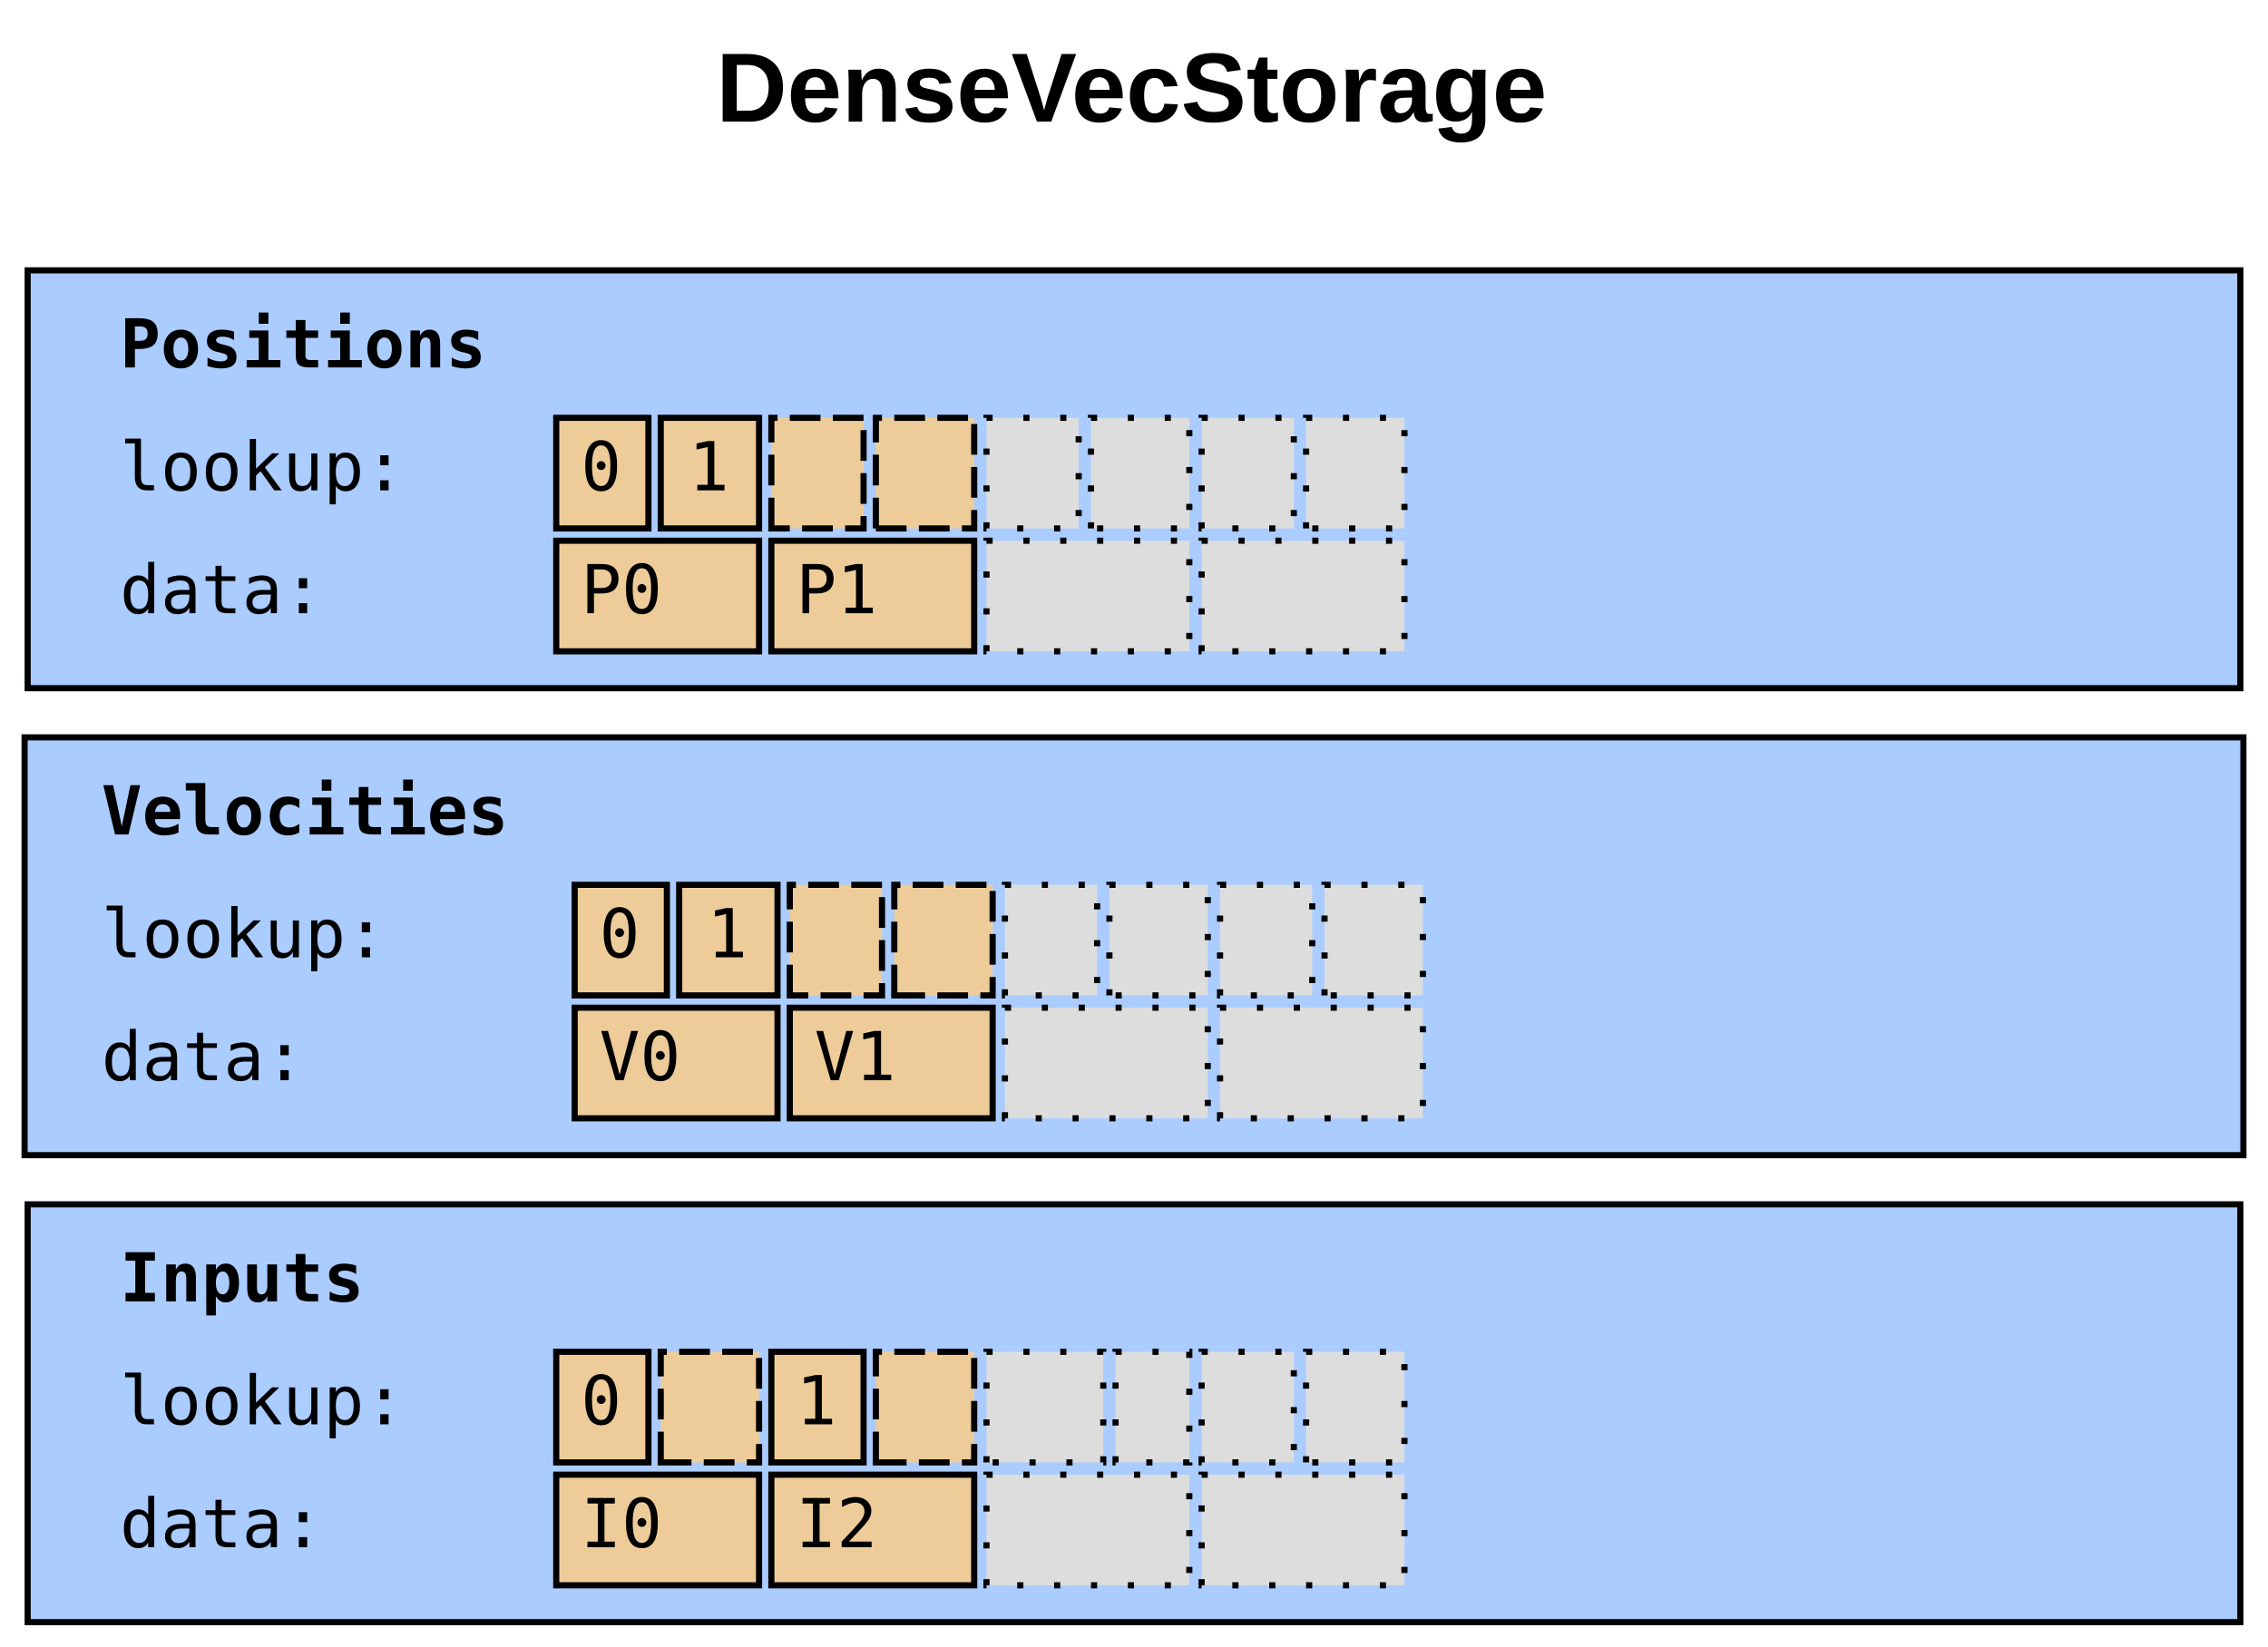
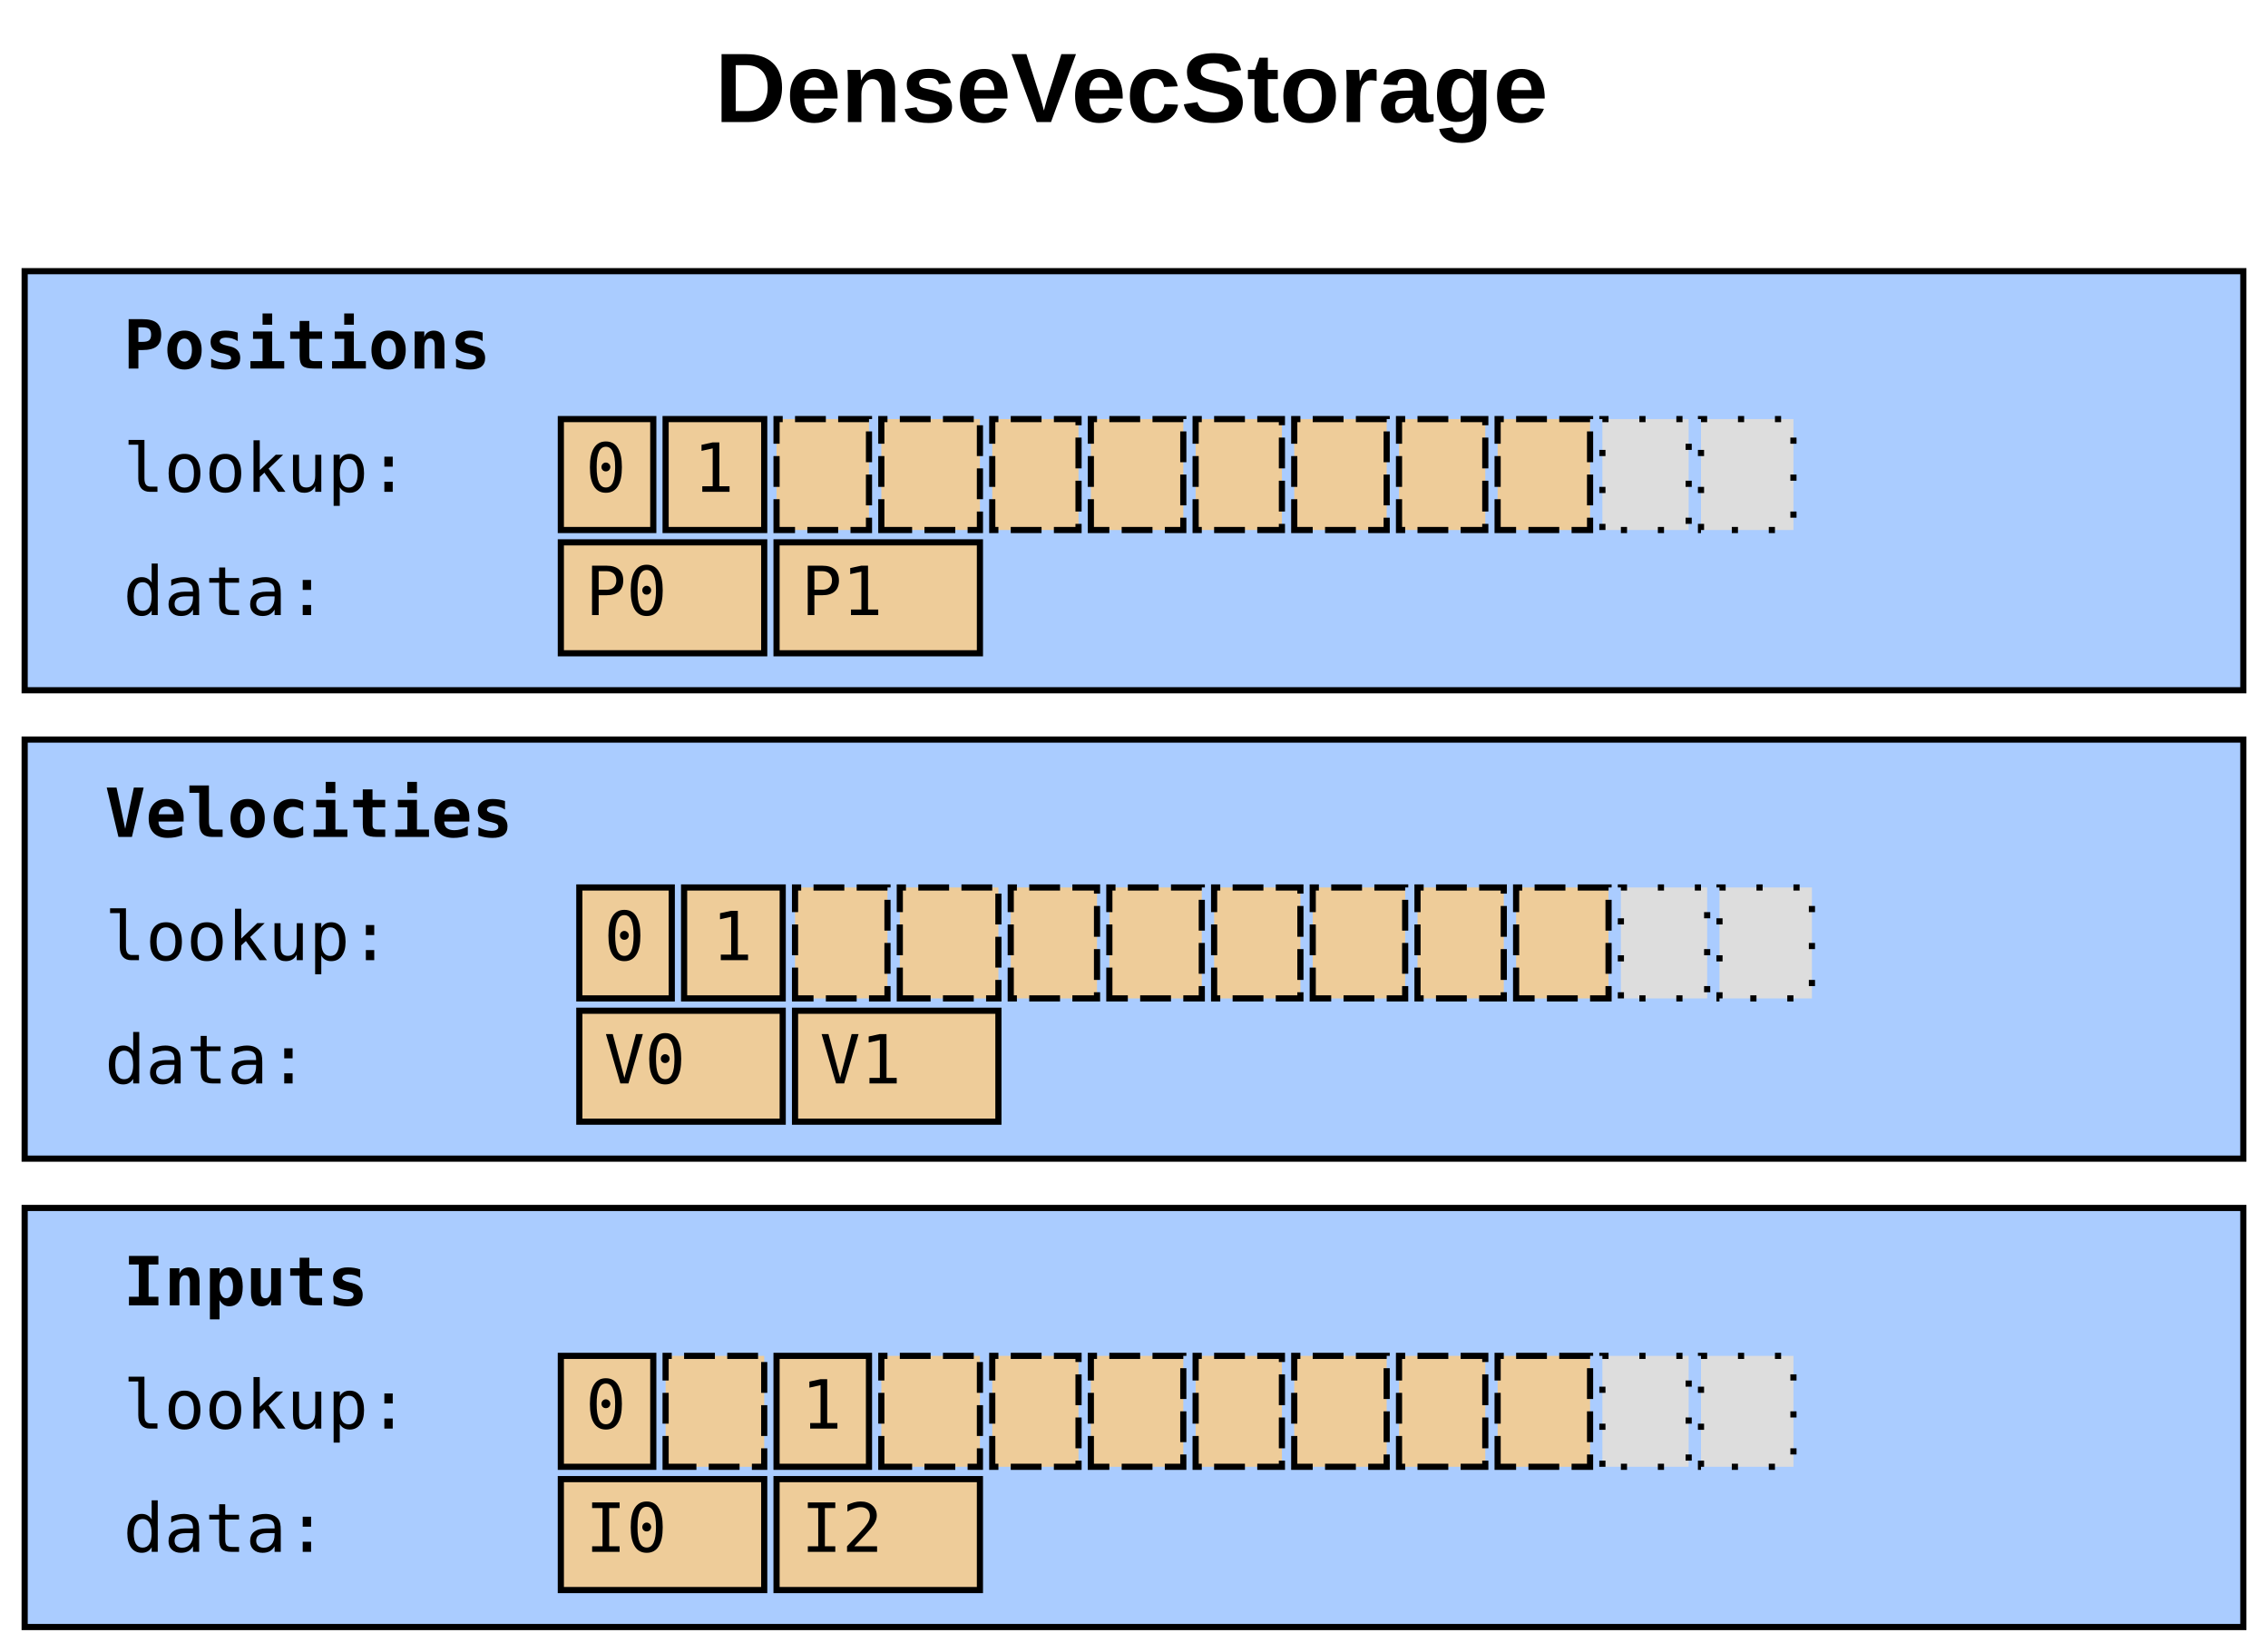
- <svg xmlns="http://www.w3.org/2000/svg" width="369pt" height="268pt" viewBox="0.00 0.00 369.00 268.00">
+ <svg xmlns="http://www.w3.org/2000/svg" width="368pt" height="268pt" viewBox="0.00 0.00 368.00 268.00">
  <g id="graph0" class="graph" transform="scale(1 1) rotate(0) translate(4 264)">
-     <text text-anchor="start" x="112.5" y="-244.2" font-family="Arial" font-weight="bold" font-size="16.00">DenseVecStorage</text>
+     <text text-anchor="start" x="112" y="-244.2" font-family="Arial" font-weight="bold" font-size="16.00">DenseVecStorage</text>
    <g id="node1" class="node">
-       <polygon fill="#aaccff" stroke="black" points="360.5,-220 0.5,-220 0.5,-152 360.5,-152 360.5,-220" />
-       <text text-anchor="start" x="15.5" y="-204.2" font-family="consolas" font-weight="bold" font-size="11.00">Positions  </text>
-       <text text-anchor="start" x="15.5" y="-184.2" font-family="consolas" font-size="11.00">lookup: </text>
-       <polygon fill="#eecc99" stroke="none" points="86.5,-178 86.5,-196 101.5,-196 101.5,-178 86.5,-178" />
-       <polygon fill="none" stroke="black" points="86.5,-178 86.5,-196 101.5,-196 101.5,-178 86.5,-178" />
-       <text text-anchor="start" x="90.5" y="-184.2" font-family="consolas" font-size="11.00">0</text>
-       <polygon fill="#eecc99" stroke="none" points="103.5,-178 103.5,-196 119.5,-196 119.5,-178 103.5,-178" />
-       <polygon fill="none" stroke="black" points="103.5,-178 103.5,-196 119.5,-196 119.5,-178 103.5,-178" />
-       <text text-anchor="start" x="108" y="-184.2" font-family="consolas" font-size="11.00">1</text>
-       <polygon fill="#eecc99" stroke="none" points="121.5,-178 121.5,-196 136.5,-196 136.5,-178 121.5,-178" />
-       <polygon fill="none" stroke="black" stroke-dasharray="5,2" points="121.5,-178 121.5,-196 136.5,-196 136.5,-178 121.5,-178" />
-       <polygon fill="#eecc99" stroke="none" stroke-dasharray="5,2" points="138.5,-178 138.5,-196 154.5,-196 154.5,-178 138.5,-178" />
-       <polygon fill="none" stroke="black" stroke-dasharray="5,2" points="138.5,-178 138.5,-196 154.5,-196 154.5,-178 138.5,-178" />
-       <polygon fill="#dddddd" stroke="none" stroke-dasharray="5,2" points="156.5,-178 156.5,-196 171.5,-196 171.5,-178 156.5,-178" />
-       <polygon fill="none" stroke="black" stroke-dasharray="1,5" points="156.5,-178 156.5,-196 171.5,-196 171.5,-178 156.5,-178" />
-       <polygon fill="#dddddd" stroke="none" stroke-dasharray="1,5" points="173.5,-178 173.5,-196 189.5,-196 189.5,-178 173.5,-178" />
-       <polygon fill="none" stroke="black" stroke-dasharray="1,5" points="173.5,-178 173.5,-196 189.5,-196 189.5,-178 173.5,-178" />
-       <polygon fill="#dddddd" stroke="none" stroke-dasharray="1,5" points="191.5,-178 191.5,-196 206.5,-196 206.5,-178 191.5,-178" />
-       <polygon fill="none" stroke="black" stroke-dasharray="1,5" points="191.5,-178 191.5,-196 206.5,-196 206.5,-178 191.5,-178" />
-       <polygon fill="#dddddd" stroke="none" stroke-dasharray="1,5" points="208.5,-178 208.5,-196 224.5,-196 224.5,-178 208.5,-178" />
-       <polygon fill="none" stroke="black" stroke-dasharray="1,5" points="208.5,-178 208.5,-196 224.5,-196 224.5,-178 208.5,-178" />
-       <text text-anchor="start" x="15.5" y="-164.2" font-family="consolas" font-size="11.00">data: </text>
-       <polygon fill="#eecc99" stroke="none" stroke-dasharray="1,5" points="86.5,-158 86.5,-176 119.5,-176 119.5,-158 86.5,-158" />
-       <polygon fill="none" stroke="black" points="86.5,-158 86.5,-176 119.5,-176 119.5,-158 86.5,-158" />
-       <text text-anchor="start" x="90.5" y="-164.2" font-family="consolas" font-size="11.00"> P0 </text>
-       <polygon fill="#eecc99" stroke="none" points="121.5,-158 121.5,-176 154.5,-176 154.5,-158 121.5,-158" />
-       <polygon fill="none" stroke="black" points="121.5,-158 121.5,-176 154.5,-176 154.5,-158 121.5,-158" />
-       <text text-anchor="start" x="125.5" y="-164.2" font-family="consolas" font-size="11.00"> P1 </text>
-       <polygon fill="#dddddd" stroke="none" points="156.5,-158 156.5,-176 189.5,-176 189.5,-158 156.5,-158" />
-       <polygon fill="none" stroke="black" stroke-dasharray="1,5" points="156.5,-158 156.5,-176 189.5,-176 189.5,-158 156.5,-158" />
-       <text text-anchor="start" x="160.5" y="-164.2" font-family="consolas" font-size="11.00">    </text>
-       <polygon fill="#dddddd" stroke="none" stroke-dasharray="1,5" points="191.5,-158 191.5,-176 224.5,-176 224.5,-158 191.5,-158" />
-       <polygon fill="none" stroke="black" stroke-dasharray="1,5" points="191.5,-158 191.5,-176 224.5,-176 224.5,-158 191.5,-158" />
-       <text text-anchor="start" x="195.5" y="-164.2" font-family="consolas" font-size="11.00">    </text>
+       <polygon fill="#aaccff" stroke="black" points="360,-220 0,-220 0,-152 360,-152 360,-220" />
+       <text text-anchor="start" x="16" y="-204.2" font-family="consolas" font-weight="bold" font-size="11.00">Positions  </text>
+       <text text-anchor="start" x="16" y="-184.2" font-family="consolas" font-size="11.00">lookup: </text>
+       <polygon fill="#eecc99" stroke="none" points="87,-178 87,-196 102,-196 102,-178 87,-178" />
+       <polygon fill="none" stroke="black" points="87,-178 87,-196 102,-196 102,-178 87,-178" />
+       <text text-anchor="start" x="91" y="-184.2" font-family="consolas" font-size="11.00">0</text>
+       <polygon fill="#eecc99" stroke="none" points="104,-178 104,-196 120,-196 120,-178 104,-178" />
+       <polygon fill="none" stroke="black" points="104,-178 104,-196 120,-196 120,-178 104,-178" />
+       <text text-anchor="start" x="108.5" y="-184.2" font-family="consolas" font-size="11.00">1</text>
+       <polygon fill="#eecc99" stroke="none" points="122,-178 122,-196 137,-196 137,-178 122,-178" />
+       <polygon fill="none" stroke="black" stroke-dasharray="5,2" points="122,-178 122,-196 137,-196 137,-178 122,-178" />
+       <text text-anchor="start" x="126" y="-184.2" font-family="consolas" font-size="11.00"> </text>
+       <polygon fill="#eecc99" stroke="none" stroke-dasharray="5,2" points="139,-178 139,-196 155,-196 155,-178 139,-178" />
+       <polygon fill="none" stroke="black" stroke-dasharray="5,2" points="139,-178 139,-196 155,-196 155,-178 139,-178" />
+       <text text-anchor="start" x="143.5" y="-184.2" font-family="consolas" font-size="11.00"> </text>
+       <polygon fill="#eecc99" stroke="none" stroke-dasharray="5,2" points="157,-178 157,-196 171,-196 171,-178 157,-178" />
+       <polygon fill="none" stroke="black" stroke-dasharray="5,2" points="157,-178 157,-196 171,-196 171,-178 157,-178" />
+       <text text-anchor="start" x="160.5" y="-184.2" font-family="consolas" font-size="11.00"> </text>
+       <polygon fill="#eecc99" stroke="none" stroke-dasharray="5,2" points="173,-178 173,-196 188,-196 188,-178 173,-178" />
+       <polygon fill="none" stroke="black" stroke-dasharray="5,2" points="173,-178 173,-196 188,-196 188,-178 173,-178" />
+       <text text-anchor="start" x="177" y="-184.2" font-family="consolas" font-size="11.00"> </text>
+       <polygon fill="#eecc99" stroke="none" stroke-dasharray="5,2" points="190,-178 190,-196 204,-196 204,-178 190,-178" />
+       <polygon fill="none" stroke="black" stroke-dasharray="5,2" points="190,-178 190,-196 204,-196 204,-178 190,-178" />
+       <text text-anchor="start" x="193.5" y="-184.2" font-family="consolas" font-size="11.00"> </text>
+       <polygon fill="#eecc99" stroke="none" stroke-dasharray="5,2" points="206,-178 206,-196 221,-196 221,-178 206,-178" />
+       <polygon fill="none" stroke="black" stroke-dasharray="5,2" points="206,-178 206,-196 221,-196 221,-178 206,-178" />
+       <text text-anchor="start" x="210" y="-184.2" font-family="consolas" font-size="11.00"> </text>
+       <polygon fill="#eecc99" stroke="none" stroke-dasharray="5,2" points="223,-178 223,-196 237,-196 237,-178 223,-178" />
+       <polygon fill="none" stroke="black" stroke-dasharray="5,2" points="223,-178 223,-196 237,-196 237,-178 223,-178" />
+       <text text-anchor="start" x="226.5" y="-184.2" font-family="consolas" font-size="11.00"> </text>
+       <polygon fill="#eecc99" stroke="none" stroke-dasharray="5,2" points="239,-178 239,-196 254,-196 254,-178 239,-178" />
+       <polygon fill="none" stroke="black" stroke-dasharray="5,2" points="239,-178 239,-196 254,-196 254,-178 239,-178" />
+       <text text-anchor="start" x="243" y="-184.2" font-family="consolas" font-size="11.00"> </text>
+       <polygon fill="#dddddd" stroke="none" stroke-dasharray="5,2" points="256,-178 256,-196 270,-196 270,-178 256,-178" />
+       <polygon fill="none" stroke="black" stroke-dasharray="1,5" points="256,-178 256,-196 270,-196 270,-178 256,-178" />
+       <text text-anchor="start" x="259.5" y="-184.2" font-family="consolas" font-size="11.00"> </text>
+       <polygon fill="#dddddd" stroke="none" stroke-dasharray="1,5" points="272,-178 272,-196 287,-196 287,-178 272,-178" />
+       <polygon fill="none" stroke="black" stroke-dasharray="1,5" points="272,-178 272,-196 287,-196 287,-178 272,-178" />
+       <text text-anchor="start" x="276" y="-184.2" font-family="consolas" font-size="11.00"> </text>
+       <text text-anchor="start" x="16" y="-164.2" font-family="consolas" font-size="11.00">data: </text>
+       <polygon fill="#eecc99" stroke="none" stroke-dasharray="1,5" points="87,-158 87,-176 120,-176 120,-158 87,-158" />
+       <polygon fill="none" stroke="black" points="87,-158 87,-176 120,-176 120,-158 87,-158" />
+       <text text-anchor="start" x="91" y="-164.2" font-family="consolas" font-size="11.00"> P0 </text>
+       <polygon fill="#eecc99" stroke="none" points="122,-158 122,-176 155,-176 155,-158 122,-158" />
+       <polygon fill="none" stroke="black" points="122,-158 122,-176 155,-176 155,-158 122,-158" />
+       <text text-anchor="start" x="126" y="-164.2" font-family="consolas" font-size="11.00"> P1 </text>
    </g>
    <g id="node2" class="node">
-       <polygon fill="#aaccff" stroke="black" points="361,-144 0,-144 0,-76 361,-76 361,-144" />
-       <text text-anchor="start" x="12.5" y="-128.2" font-family="consolas" font-weight="bold" font-size="11.00">Velocities  </text>
-       <text text-anchor="start" x="12.5" y="-108.2" font-family="consolas" font-size="11.00">lookup: </text>
-       <polygon fill="#eecc99" stroke="none" points="89.5,-102 89.5,-120 104.5,-120 104.5,-102 89.5,-102" />
-       <polygon fill="none" stroke="black" points="89.5,-102 89.5,-120 104.5,-120 104.5,-102 89.5,-102" />
-       <text text-anchor="start" x="93.5" y="-108.2" font-family="consolas" font-size="11.00">0</text>
-       <polygon fill="#eecc99" stroke="none" points="106.5,-102 106.5,-120 122.5,-120 122.5,-102 106.5,-102" />
-       <polygon fill="none" stroke="black" points="106.5,-102 106.5,-120 122.5,-120 122.5,-102 106.5,-102" />
-       <text text-anchor="start" x="111" y="-108.2" font-family="consolas" font-size="11.00">1</text>
-       <polygon fill="#eecc99" stroke="none" points="124.5,-102 124.5,-120 139.5,-120 139.5,-102 124.5,-102" />
-       <polygon fill="none" stroke="black" stroke-dasharray="5,2" points="124.5,-102 124.5,-120 139.5,-120 139.5,-102 124.5,-102" />
-       <polygon fill="#eecc99" stroke="none" stroke-dasharray="5,2" points="141.5,-102 141.5,-120 157.5,-120 157.5,-102 141.5,-102" />
-       <polygon fill="none" stroke="black" stroke-dasharray="5,2" points="141.5,-102 141.5,-120 157.5,-120 157.5,-102 141.5,-102" />
-       <polygon fill="#dddddd" stroke="none" stroke-dasharray="5,2" points="159.5,-102 159.5,-120 174.5,-120 174.5,-102 159.5,-102" />
-       <polygon fill="none" stroke="black" stroke-dasharray="1,5" points="159.5,-102 159.5,-120 174.5,-120 174.5,-102 159.5,-102" />
-       <polygon fill="#dddddd" stroke="none" stroke-dasharray="1,5" points="176.5,-102 176.5,-120 192.5,-120 192.5,-102 176.5,-102" />
-       <polygon fill="none" stroke="black" stroke-dasharray="1,5" points="176.5,-102 176.5,-120 192.5,-120 192.5,-102 176.5,-102" />
-       <polygon fill="#dddddd" stroke="none" stroke-dasharray="1,5" points="194.5,-102 194.5,-120 209.5,-120 209.5,-102 194.5,-102" />
-       <polygon fill="none" stroke="black" stroke-dasharray="1,5" points="194.5,-102 194.5,-120 209.5,-120 209.5,-102 194.5,-102" />
-       <polygon fill="#dddddd" stroke="none" stroke-dasharray="1,5" points="211.5,-102 211.5,-120 227.5,-120 227.5,-102 211.5,-102" />
-       <polygon fill="none" stroke="black" stroke-dasharray="1,5" points="211.5,-102 211.5,-120 227.5,-120 227.5,-102 211.5,-102" />
-       <text text-anchor="start" x="12.5" y="-88.2" font-family="consolas" font-size="11.00">data: </text>
-       <polygon fill="#eecc99" stroke="none" stroke-dasharray="1,5" points="89.5,-82 89.5,-100 122.5,-100 122.5,-82 89.5,-82" />
-       <polygon fill="none" stroke="black" points="89.5,-82 89.5,-100 122.5,-100 122.5,-82 89.5,-82" />
-       <text text-anchor="start" x="93.5" y="-88.2" font-family="consolas" font-size="11.00"> V0 </text>
-       <polygon fill="#eecc99" stroke="none" points="124.5,-82 124.5,-100 157.5,-100 157.5,-82 124.5,-82" />
-       <polygon fill="none" stroke="black" points="124.5,-82 124.5,-100 157.5,-100 157.5,-82 124.5,-82" />
-       <text text-anchor="start" x="128.5" y="-88.2" font-family="consolas" font-size="11.00"> V1 </text>
-       <polygon fill="#dddddd" stroke="none" points="159.5,-82 159.5,-100 192.5,-100 192.5,-82 159.5,-82" />
-       <polygon fill="none" stroke="black" stroke-dasharray="1,5" points="159.5,-82 159.5,-100 192.5,-100 192.5,-82 159.5,-82" />
-       <text text-anchor="start" x="163.5" y="-88.2" font-family="consolas" font-size="11.00">    </text>
-       <polygon fill="#dddddd" stroke="none" stroke-dasharray="1,5" points="194.5,-82 194.5,-100 227.5,-100 227.5,-82 194.5,-82" />
-       <polygon fill="none" stroke="black" stroke-dasharray="1,5" points="194.5,-82 194.5,-100 227.5,-100 227.5,-82 194.5,-82" />
-       <text text-anchor="start" x="198.5" y="-88.2" font-family="consolas" font-size="11.00">    </text>
+       <polygon fill="#aaccff" stroke="black" points="360,-144 0,-144 0,-76 360,-76 360,-144" />
+       <text text-anchor="start" x="13" y="-128.2" font-family="consolas" font-weight="bold" font-size="11.00">Velocities  </text>
+       <text text-anchor="start" x="13" y="-108.2" font-family="consolas" font-size="11.00">lookup: </text>
+       <polygon fill="#eecc99" stroke="none" points="90,-102 90,-120 105,-120 105,-102 90,-102" />
+       <polygon fill="none" stroke="black" points="90,-102 90,-120 105,-120 105,-102 90,-102" />
+       <text text-anchor="start" x="94" y="-108.2" font-family="consolas" font-size="11.00">0</text>
+       <polygon fill="#eecc99" stroke="none" points="107,-102 107,-120 123,-120 123,-102 107,-102" />
+       <polygon fill="none" stroke="black" points="107,-102 107,-120 123,-120 123,-102 107,-102" />
+       <text text-anchor="start" x="111.5" y="-108.2" font-family="consolas" font-size="11.00">1</text>
+       <polygon fill="#eecc99" stroke="none" points="125,-102 125,-120 140,-120 140,-102 125,-102" />
+       <polygon fill="none" stroke="black" stroke-dasharray="5,2" points="125,-102 125,-120 140,-120 140,-102 125,-102" />
+       <text text-anchor="start" x="129" y="-108.2" font-family="consolas" font-size="11.00"> </text>
+       <polygon fill="#eecc99" stroke="none" stroke-dasharray="5,2" points="142,-102 142,-120 158,-120 158,-102 142,-102" />
+       <polygon fill="none" stroke="black" stroke-dasharray="5,2" points="142,-102 142,-120 158,-120 158,-102 142,-102" />
+       <text text-anchor="start" x="146.5" y="-108.2" font-family="consolas" font-size="11.00"> </text>
+       <polygon fill="#eecc99" stroke="none" stroke-dasharray="5,2" points="160,-102 160,-120 174,-120 174,-102 160,-102" />
+       <polygon fill="none" stroke="black" stroke-dasharray="5,2" points="160,-102 160,-120 174,-120 174,-102 160,-102" />
+       <text text-anchor="start" x="163.5" y="-108.2" font-family="consolas" font-size="11.00"> </text>
+       <polygon fill="#eecc99" stroke="none" stroke-dasharray="5,2" points="176,-102 176,-120 191,-120 191,-102 176,-102" />
+       <polygon fill="none" stroke="black" stroke-dasharray="5,2" points="176,-102 176,-120 191,-120 191,-102 176,-102" />
+       <text text-anchor="start" x="180" y="-108.2" font-family="consolas" font-size="11.00"> </text>
+       <polygon fill="#eecc99" stroke="none" stroke-dasharray="5,2" points="193,-102 193,-120 207,-120 207,-102 193,-102" />
+       <polygon fill="none" stroke="black" stroke-dasharray="5,2" points="193,-102 193,-120 207,-120 207,-102 193,-102" />
+       <text text-anchor="start" x="196.5" y="-108.2" font-family="consolas" font-size="11.00"> </text>
+       <polygon fill="#eecc99" stroke="none" stroke-dasharray="5,2" points="209,-102 209,-120 224,-120 224,-102 209,-102" />
+       <polygon fill="none" stroke="black" stroke-dasharray="5,2" points="209,-102 209,-120 224,-120 224,-102 209,-102" />
+       <text text-anchor="start" x="213" y="-108.2" font-family="consolas" font-size="11.00"> </text>
+       <polygon fill="#eecc99" stroke="none" stroke-dasharray="5,2" points="226,-102 226,-120 240,-120 240,-102 226,-102" />
+       <polygon fill="none" stroke="black" stroke-dasharray="5,2" points="226,-102 226,-120 240,-120 240,-102 226,-102" />
+       <text text-anchor="start" x="229.5" y="-108.2" font-family="consolas" font-size="11.00"> </text>
+       <polygon fill="#eecc99" stroke="none" stroke-dasharray="5,2" points="242,-102 242,-120 257,-120 257,-102 242,-102" />
+       <polygon fill="none" stroke="black" stroke-dasharray="5,2" points="242,-102 242,-120 257,-120 257,-102 242,-102" />
+       <text text-anchor="start" x="246" y="-108.2" font-family="consolas" font-size="11.00"> </text>
+       <polygon fill="#dddddd" stroke="none" stroke-dasharray="5,2" points="259,-102 259,-120 273,-120 273,-102 259,-102" />
+       <polygon fill="none" stroke="black" stroke-dasharray="1,5" points="259,-102 259,-120 273,-120 273,-102 259,-102" />
+       <text text-anchor="start" x="262.5" y="-108.2" font-family="consolas" font-size="11.00"> </text>
+       <polygon fill="#dddddd" stroke="none" stroke-dasharray="1,5" points="275,-102 275,-120 290,-120 290,-102 275,-102" />
+       <polygon fill="none" stroke="black" stroke-dasharray="1,5" points="275,-102 275,-120 290,-120 290,-102 275,-102" />
+       <text text-anchor="start" x="279" y="-108.2" font-family="consolas" font-size="11.00"> </text>
+       <text text-anchor="start" x="13" y="-88.2" font-family="consolas" font-size="11.00">data: </text>
+       <polygon fill="#eecc99" stroke="none" stroke-dasharray="1,5" points="90,-82 90,-100 123,-100 123,-82 90,-82" />
+       <polygon fill="none" stroke="black" points="90,-82 90,-100 123,-100 123,-82 90,-82" />
+       <text text-anchor="start" x="94" y="-88.2" font-family="consolas" font-size="11.00"> V0 </text>
+       <polygon fill="#eecc99" stroke="none" points="125,-82 125,-100 158,-100 158,-82 125,-82" />
+       <polygon fill="none" stroke="black" points="125,-82 125,-100 158,-100 158,-82 125,-82" />
+       <text text-anchor="start" x="129" y="-88.2" font-family="consolas" font-size="11.00"> V1 </text>
    </g>
    <g id="node3" class="node">
-       <polygon fill="#aaccff" stroke="black" points="360.5,-68 0.5,-68 0.5,-0 360.5,-0 360.5,-68" />
-       <text text-anchor="start" x="15.5" y="-52.2" font-family="consolas" font-weight="bold" font-size="11.00">Inputs     </text>
-       <text text-anchor="start" x="15.5" y="-32.2" font-family="consolas" font-size="11.00">lookup: </text>
-       <polygon fill="#eecc99" stroke="none" points="86.5,-26 86.5,-44 101.5,-44 101.5,-26 86.5,-26" />
-       <polygon fill="none" stroke="black" points="86.5,-26 86.5,-44 101.5,-44 101.5,-26 86.5,-26" />
-       <text text-anchor="start" x="90.5" y="-32.2" font-family="consolas" font-size="11.00">0</text>
-       <polygon fill="#eecc99" stroke="none" points="103.5,-26 103.5,-44 119.5,-44 119.5,-26 103.5,-26" />
-       <polygon fill="none" stroke="black" stroke-dasharray="5,2" points="103.5,-26 103.5,-44 119.5,-44 119.5,-26 103.5,-26" />
-       <text text-anchor="start" x="108" y="-32.2" font-family="consolas" font-size="11.00"> </text>
-       <polygon fill="#eecc99" stroke="none" stroke-dasharray="5,2" points="121.5,-26 121.5,-44 136.5,-44 136.5,-26 121.5,-26" />
-       <polygon fill="none" stroke="black" points="121.5,-26 121.5,-44 136.5,-44 136.5,-26 121.5,-26" />
-       <text text-anchor="start" x="125.5" y="-32.2" font-family="consolas" font-size="11.00">1</text>
-       <polygon fill="#eecc99" stroke="none" points="138.5,-26 138.5,-44 154.5,-44 154.5,-26 138.5,-26" />
-       <polygon fill="none" stroke="black" stroke-dasharray="5,2" points="138.5,-26 138.5,-44 154.5,-44 154.5,-26 138.5,-26" />
-       <text text-anchor="start" x="143" y="-32.2" font-family="consolas" font-size="11.00"> </text>
-       <polygon fill="#dddddd" stroke="none" stroke-dasharray="5,2" points="156.5,-26 156.5,-44 175.5,-44 175.5,-26 156.5,-26" />
-       <polygon fill="none" stroke="black" stroke-dasharray="1,5" points="156.5,-26 156.5,-44 175.5,-44 175.5,-26 156.5,-26" />
-       <text text-anchor="start" x="162.5" y="-32.2" font-family="consolas" font-size="11.00"> </text>
-       <polygon fill="#dddddd" stroke="none" stroke-dasharray="1,5" points="177.5,-26 177.5,-44 189.5,-44 189.5,-26 177.5,-26" />
-       <polygon fill="none" stroke="black" stroke-dasharray="1,5" points="177.5,-26 177.5,-44 189.5,-44 189.5,-26 177.5,-26" />
-       <polygon fill="#dddddd" stroke="none" stroke-dasharray="1,5" points="191.5,-26 191.5,-44 206.5,-44 206.5,-26 191.5,-26" />
-       <polygon fill="none" stroke="black" stroke-dasharray="1,5" points="191.5,-26 191.5,-44 206.5,-44 206.5,-26 191.5,-26" />
-       <polygon fill="#dddddd" stroke="none" stroke-dasharray="1,5" points="208.5,-26 208.5,-44 224.5,-44 224.5,-26 208.5,-26" />
-       <polygon fill="none" stroke="black" stroke-dasharray="1,5" points="208.5,-26 208.5,-44 224.5,-44 224.5,-26 208.5,-26" />
-       <text text-anchor="start" x="15.5" y="-12.2" font-family="consolas" font-size="11.00">data: </text>
-       <polygon fill="#eecc99" stroke="none" stroke-dasharray="1,5" points="86.5,-6 86.5,-24 119.5,-24 119.5,-6 86.5,-6" />
-       <polygon fill="none" stroke="black" points="86.5,-6 86.5,-24 119.5,-24 119.5,-6 86.5,-6" />
-       <text text-anchor="start" x="90.5" y="-12.2" font-family="consolas" font-size="11.00"> I0 </text>
-       <polygon fill="#eecc99" stroke="none" points="121.5,-6 121.5,-24 154.5,-24 154.5,-6 121.5,-6" />
-       <polygon fill="none" stroke="black" points="121.5,-6 121.5,-24 154.5,-24 154.5,-6 121.5,-6" />
-       <text text-anchor="start" x="125.5" y="-12.2" font-family="consolas" font-size="11.00"> I2 </text>
-       <polygon fill="#dddddd" stroke="none" points="156.5,-6 156.5,-24 189.5,-24 189.5,-6 156.5,-6" />
-       <polygon fill="none" stroke="black" stroke-dasharray="1,5" points="156.5,-6 156.5,-24 189.5,-24 189.5,-6 156.5,-6" />
-       <text text-anchor="start" x="160.5" y="-12.2" font-family="consolas" font-size="11.00">    </text>
-       <polygon fill="#dddddd" stroke="none" stroke-dasharray="1,5" points="191.5,-6 191.5,-24 224.5,-24 224.5,-6 191.5,-6" />
-       <polygon fill="none" stroke="black" stroke-dasharray="1,5" points="191.5,-6 191.5,-24 224.5,-24 224.5,-6 191.5,-6" />
-       <text text-anchor="start" x="195.5" y="-12.2" font-family="consolas" font-size="11.00">    </text>
+       <polygon fill="#aaccff" stroke="black" points="360,-68 0,-68 0,-0 360,-0 360,-68" />
+       <text text-anchor="start" x="16" y="-52.2" font-family="consolas" font-weight="bold" font-size="11.00">Inputs     </text>
+       <text text-anchor="start" x="16" y="-32.2" font-family="consolas" font-size="11.00">lookup: </text>
+       <polygon fill="#eecc99" stroke="none" points="87,-26 87,-44 102,-44 102,-26 87,-26" />
+       <polygon fill="none" stroke="black" points="87,-26 87,-44 102,-44 102,-26 87,-26" />
+       <text text-anchor="start" x="91" y="-32.2" font-family="consolas" font-size="11.00">0</text>
+       <polygon fill="#eecc99" stroke="none" points="104,-26 104,-44 120,-44 120,-26 104,-26" />
+       <polygon fill="none" stroke="black" stroke-dasharray="5,2" points="104,-26 104,-44 120,-44 120,-26 104,-26" />
+       <text text-anchor="start" x="108.5" y="-32.2" font-family="consolas" font-size="11.00"> </text>
+       <polygon fill="#eecc99" stroke="none" stroke-dasharray="5,2" points="122,-26 122,-44 137,-44 137,-26 122,-26" />
+       <polygon fill="none" stroke="black" points="122,-26 122,-44 137,-44 137,-26 122,-26" />
+       <text text-anchor="start" x="126" y="-32.2" font-family="consolas" font-size="11.00">1</text>
+       <polygon fill="#eecc99" stroke="none" points="139,-26 139,-44 155,-44 155,-26 139,-26" />
+       <polygon fill="none" stroke="black" stroke-dasharray="5,2" points="139,-26 139,-44 155,-44 155,-26 139,-26" />
+       <text text-anchor="start" x="143.5" y="-32.2" font-family="consolas" font-size="11.00"> </text>
+       <polygon fill="#eecc99" stroke="none" stroke-dasharray="5,2" points="157,-26 157,-44 171,-44 171,-26 157,-26" />
+       <polygon fill="none" stroke="black" stroke-dasharray="5,2" points="157,-26 157,-44 171,-44 171,-26 157,-26" />
+       <text text-anchor="start" x="160.5" y="-32.2" font-family="consolas" font-size="11.00"> </text>
+       <polygon fill="#eecc99" stroke="none" stroke-dasharray="5,2" points="173,-26 173,-44 188,-44 188,-26 173,-26" />
+       <polygon fill="none" stroke="black" stroke-dasharray="5,2" points="173,-26 173,-44 188,-44 188,-26 173,-26" />
+       <text text-anchor="start" x="177" y="-32.2" font-family="consolas" font-size="11.00"> </text>
+       <polygon fill="#eecc99" stroke="none" stroke-dasharray="5,2" points="190,-26 190,-44 204,-44 204,-26 190,-26" />
+       <polygon fill="none" stroke="black" stroke-dasharray="5,2" points="190,-26 190,-44 204,-44 204,-26 190,-26" />
+       <text text-anchor="start" x="193.5" y="-32.2" font-family="consolas" font-size="11.00"> </text>
+       <polygon fill="#eecc99" stroke="none" stroke-dasharray="5,2" points="206,-26 206,-44 221,-44 221,-26 206,-26" />
+       <polygon fill="none" stroke="black" stroke-dasharray="5,2" points="206,-26 206,-44 221,-44 221,-26 206,-26" />
+       <text text-anchor="start" x="210" y="-32.2" font-family="consolas" font-size="11.00"> </text>
+       <polygon fill="#eecc99" stroke="none" stroke-dasharray="5,2" points="223,-26 223,-44 237,-44 237,-26 223,-26" />
+       <polygon fill="none" stroke="black" stroke-dasharray="5,2" points="223,-26 223,-44 237,-44 237,-26 223,-26" />
+       <text text-anchor="start" x="226.5" y="-32.2" font-family="consolas" font-size="11.00"> </text>
+       <polygon fill="#eecc99" stroke="none" stroke-dasharray="5,2" points="239,-26 239,-44 254,-44 254,-26 239,-26" />
+       <polygon fill="none" stroke="black" stroke-dasharray="5,2" points="239,-26 239,-44 254,-44 254,-26 239,-26" />
+       <text text-anchor="start" x="243" y="-32.2" font-family="consolas" font-size="11.00"> </text>
+       <polygon fill="#dddddd" stroke="none" stroke-dasharray="5,2" points="256,-26 256,-44 270,-44 270,-26 256,-26" />
+       <polygon fill="none" stroke="black" stroke-dasharray="1,5" points="256,-26 256,-44 270,-44 270,-26 256,-26" />
+       <text text-anchor="start" x="259.5" y="-32.2" font-family="consolas" font-size="11.00"> </text>
+       <polygon fill="#dddddd" stroke="none" stroke-dasharray="1,5" points="272,-26 272,-44 287,-44 287,-26 272,-26" />
+       <polygon fill="none" stroke="black" stroke-dasharray="1,5" points="272,-26 272,-44 287,-44 287,-26 272,-26" />
+       <text text-anchor="start" x="276" y="-32.2" font-family="consolas" font-size="11.00"> </text>
+       <text text-anchor="start" x="16" y="-12.2" font-family="consolas" font-size="11.00">data: </text>
+       <polygon fill="#eecc99" stroke="none" stroke-dasharray="1,5" points="87,-6 87,-24 120,-24 120,-6 87,-6" />
+       <polygon fill="none" stroke="black" points="87,-6 87,-24 120,-24 120,-6 87,-6" />
+       <text text-anchor="start" x="91" y="-12.2" font-family="consolas" font-size="11.00"> I0 </text>
+       <polygon fill="#eecc99" stroke="none" points="122,-6 122,-24 155,-24 155,-6 122,-6" />
+       <polygon fill="none" stroke="black" points="122,-6 122,-24 155,-24 155,-6 122,-6" />
+       <text text-anchor="start" x="126" y="-12.2" font-family="consolas" font-size="11.00"> I2 </text>
    </g>
  </g>
</svg>
